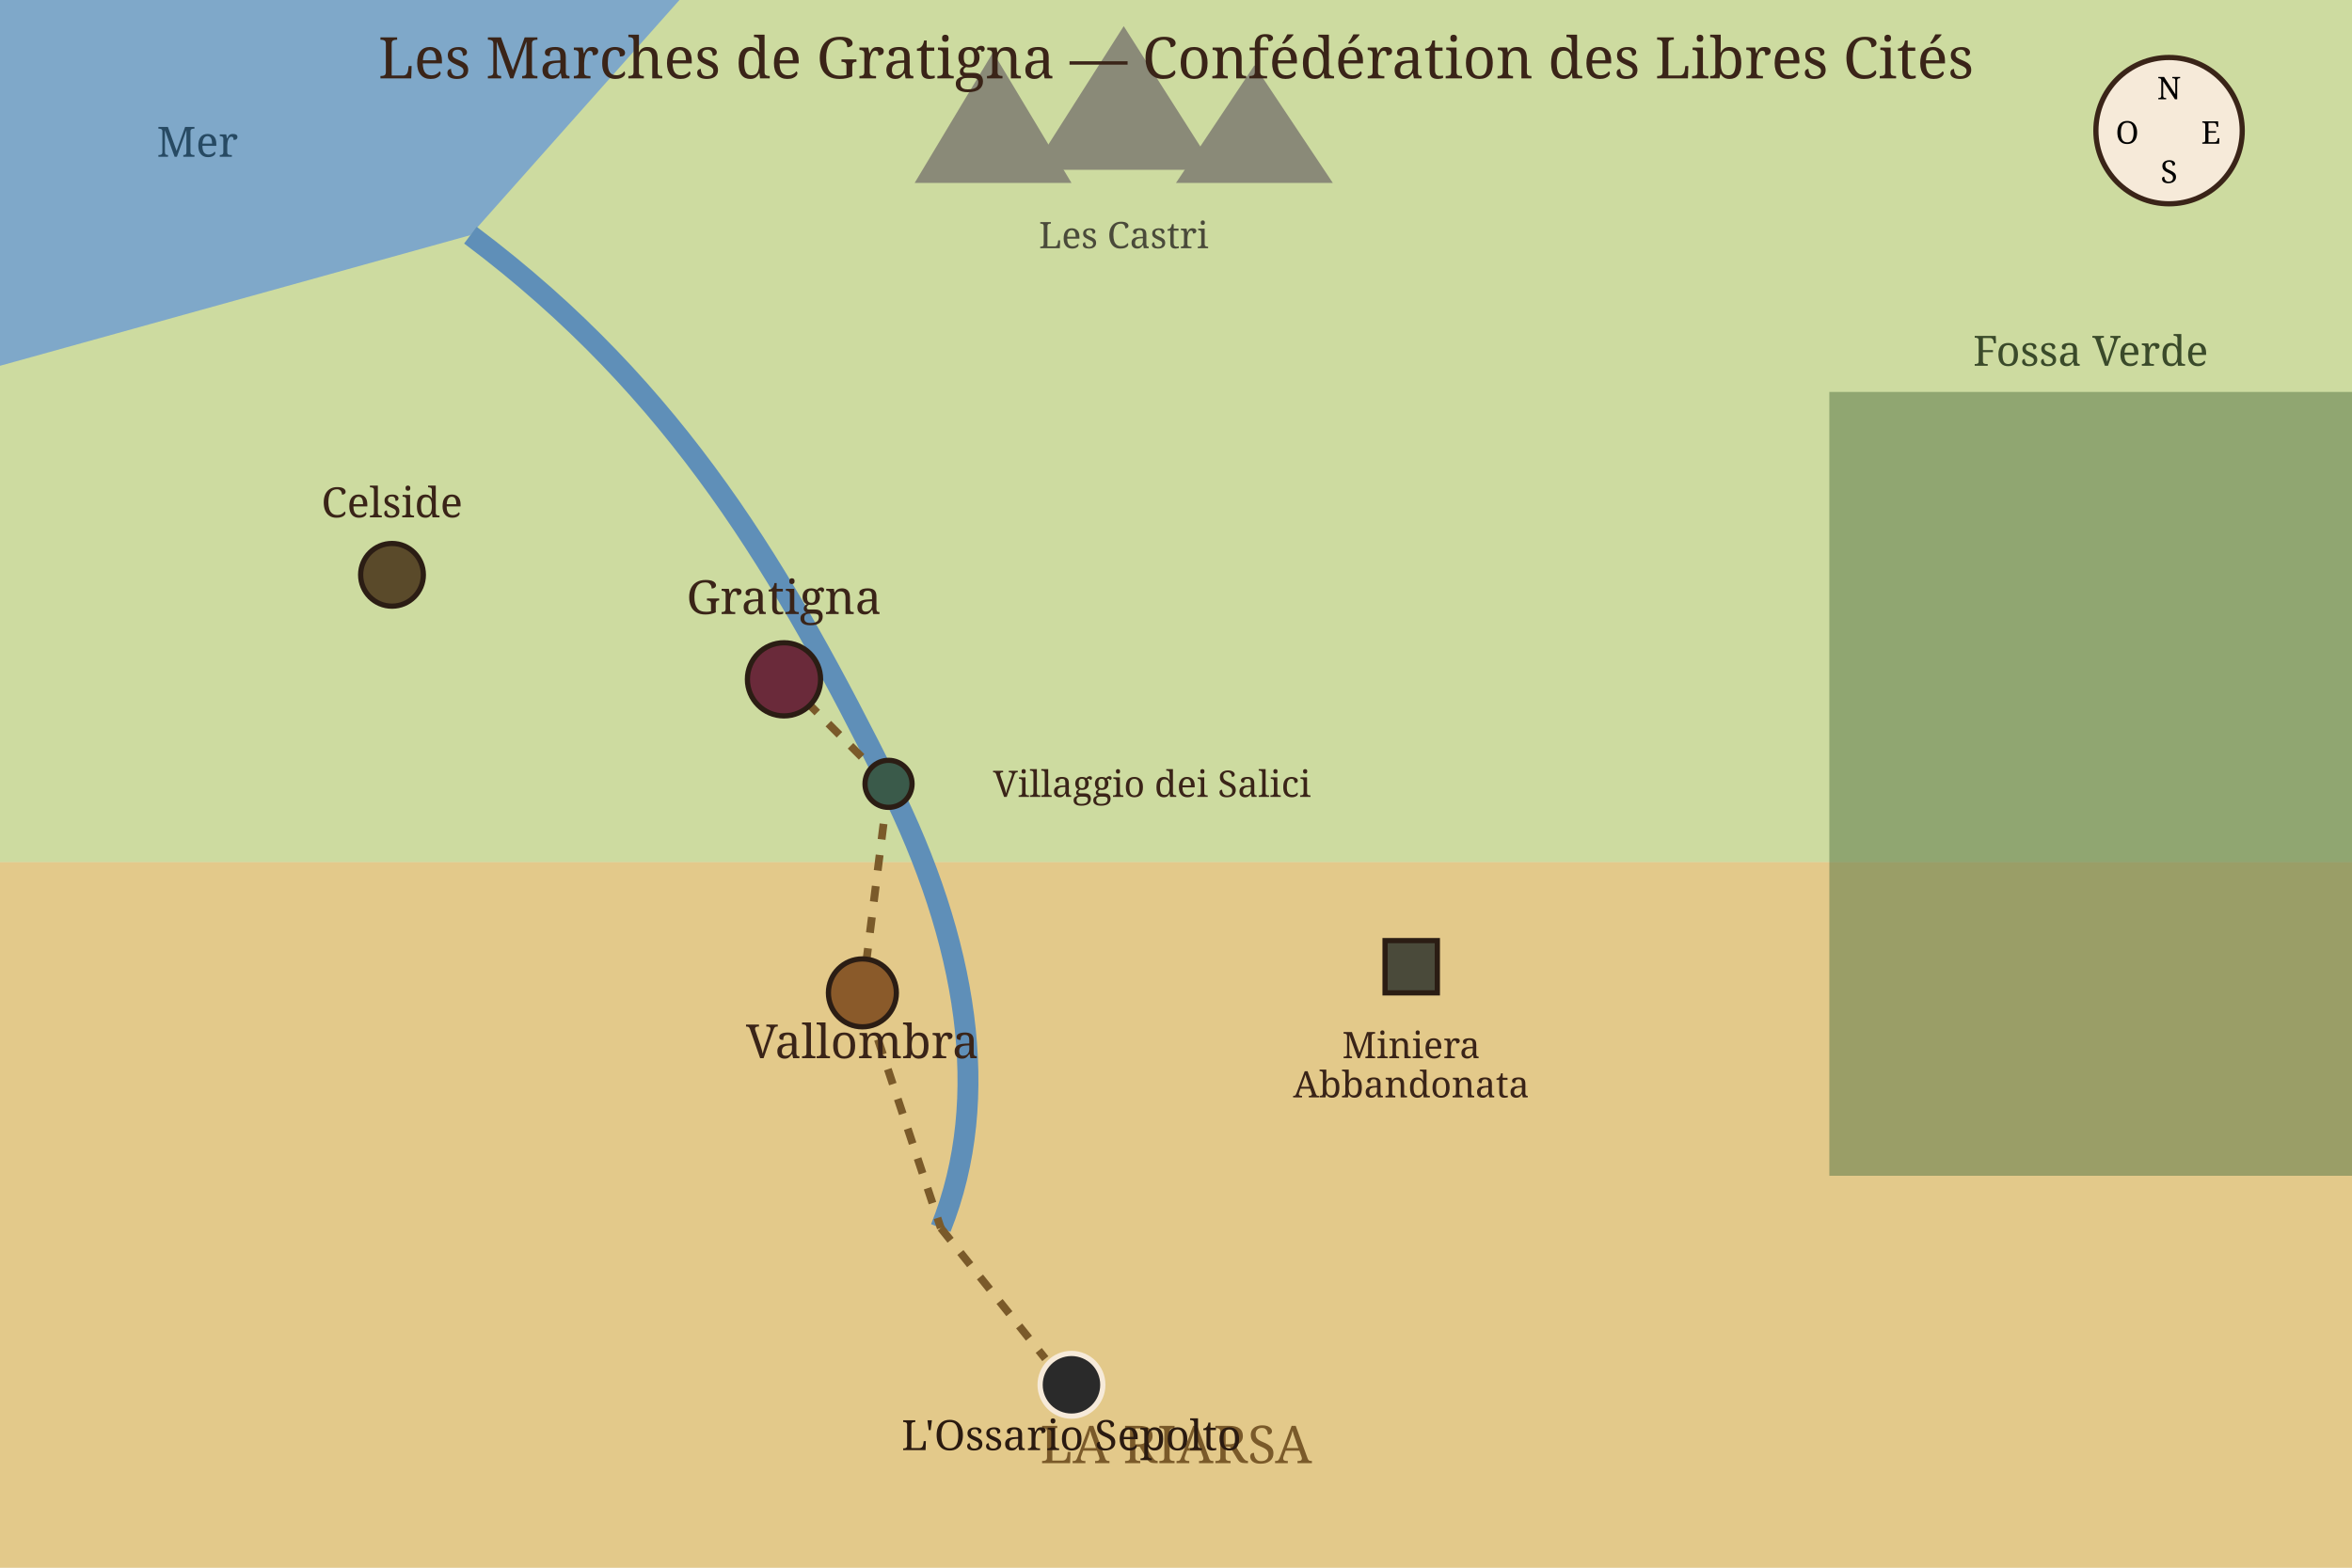
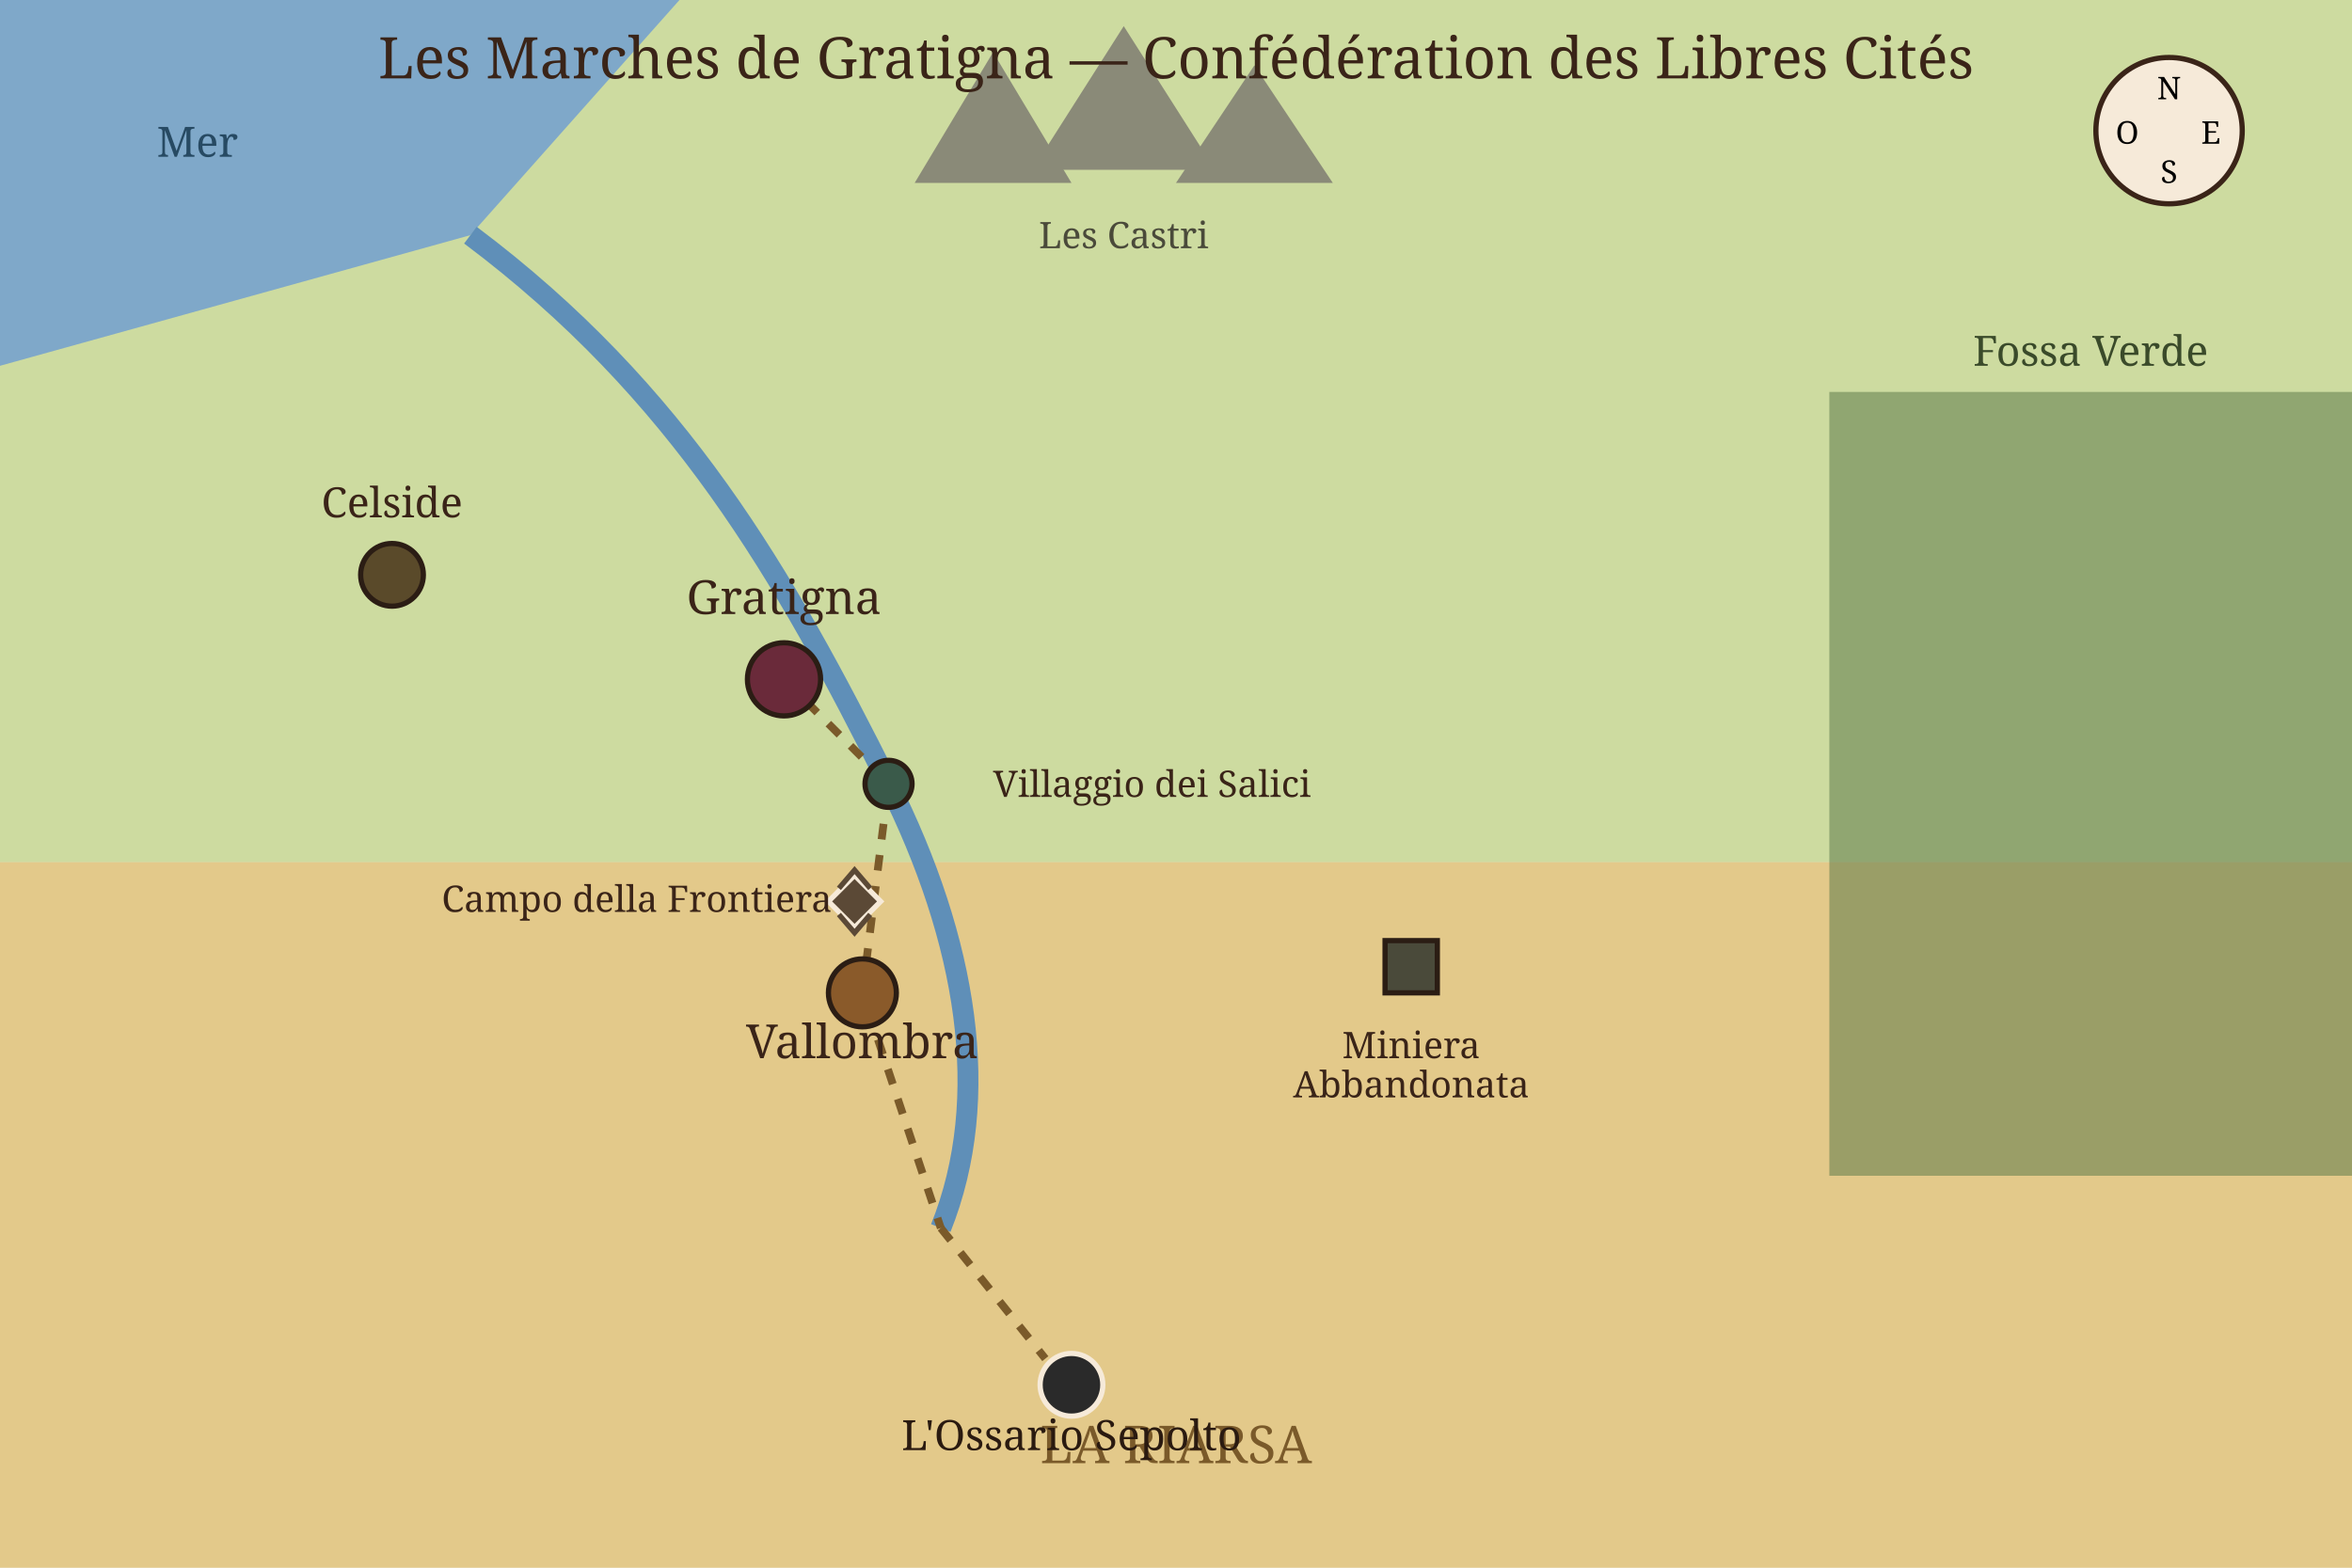
<svg xmlns="http://www.w3.org/2000/svg" viewBox="0 0 900 600" width="900" height="600" font-family="Georgia, serif">
  <rect width="900" height="600" fill="#e8dcc0" />
  <rect x="0" y="0" width="900" height="330" fill="#cddba0" />
  <rect x="0" y="330" width="900" height="270" fill="#e3c98a" />
  <path d="M0,0 L260,0 L180,90 L0,140 Z" fill="#7fa8c9" />
  <text x="60" y="60" font-size="16" fill="#274a63">Mer</text>
  <path d="M180,90 C260,150 300,220 340,300 C370,360 380,420 360,470" stroke="#5f8fb8" stroke-width="8" fill="none" />
  <polygon points="380,20 410,70 350,70" fill="#8a8a78" />
  <polygon points="430,10 465,65 395,65" fill="#8a8a78" />
  <polygon points="480,25 510,70 450,70" fill="#8a8a78" />
  <text x="430" y="95" font-size="14" fill="#4a4a3a" text-anchor="middle">Les Castri</text>
  <rect x="700" y="150" width="200" height="300" fill="#5f7a4a" opacity="0.55" />
  <text x="800" y="140" font-size="16" fill="#3a4a2a" text-anchor="middle">Fossa Verde</text>
  <text x="450" y="560" font-size="20" fill="#7a5a2a" text-anchor="middle">LA RIARSA</text>
  <path d="M300,260 L340,300 L330,380 L360,470" stroke="#7a5a2a" stroke-width="3" stroke-dasharray="6,6" fill="none" />
+   <path d="M327,335 l-10,10 l10,10 l10,-10 z" fill="#5b4936" stroke="#f6ead9" stroke-width="2" />
+   <path d="M321,340 l6,-7 l6,7 M321,350 l6,7 l6,-7" fill="none" stroke="#5b4936" stroke-width="2" />
+   <text x="169" y="349" font-size="14" fill="#3a2418">Campo della Frontiera</text>
  <circle cx="300" cy="260" r="14" fill="#6a2a3a" stroke="#2b1d14" stroke-width="2" />
  <text x="300" y="235" font-size="18" fill="#3a2418" text-anchor="middle">Gratigna</text>
  <circle cx="150" cy="220" r="12" fill="#5a4a2a" stroke="#2b1d14" stroke-width="2" />
  <text x="150" y="198" font-size="16" fill="#3a2418" text-anchor="middle">Celside</text>
  <circle cx="340" cy="300" r="9" fill="#3a5a4a" stroke="#2b1d14" stroke-width="2" />
  <text x="380" y="305" font-size="14" fill="#3a2418">Villaggio dei Salici</text>
  <circle cx="330" cy="380" r="13" fill="#8a5a2a" stroke="#2b1d14" stroke-width="2" />
  <text x="330" y="405" font-size="18" fill="#3a2418" text-anchor="middle">Vallombra</text>
  <rect x="530" y="360" width="20" height="20" fill="#4a4a3a" stroke="#2b1d14" stroke-width="2" />
  <text x="540" y="405" font-size="14" fill="#3a2418" text-anchor="middle">Miniera</text>
  <text x="540" y="420" font-size="14" fill="#3a2418" text-anchor="middle">Abbandonata</text>
  <path d="M360,470 L400,520" stroke="#7a5a2a" stroke-width="3" stroke-dasharray="6,6" fill="none" />
  <circle cx="410" cy="530" r="12" fill="#2a2a2a" stroke="#f6ead9" stroke-width="2" />
  <text x="410" y="555" font-size="16" fill="#2a1a10" text-anchor="middle">L'Ossario Sepolto</text>
  <g transform="translate(830,50)">
    <circle r="28" fill="#f6ead9" stroke="#3a2418" stroke-width="2" />
    <text x="0" y="-12" font-size="12" text-anchor="middle">N</text>
    <text x="0" y="20" font-size="12" text-anchor="middle">S</text>
    <text x="-16" y="5" font-size="12" text-anchor="middle">O</text>
    <text x="16" y="5" font-size="12" text-anchor="middle">E</text>
  </g>
  <text x="450" y="30" font-size="22" fill="#3a2418" text-anchor="middle">Les Marches de Gratigna — Confédération des Libres Cités</text>
</svg>
